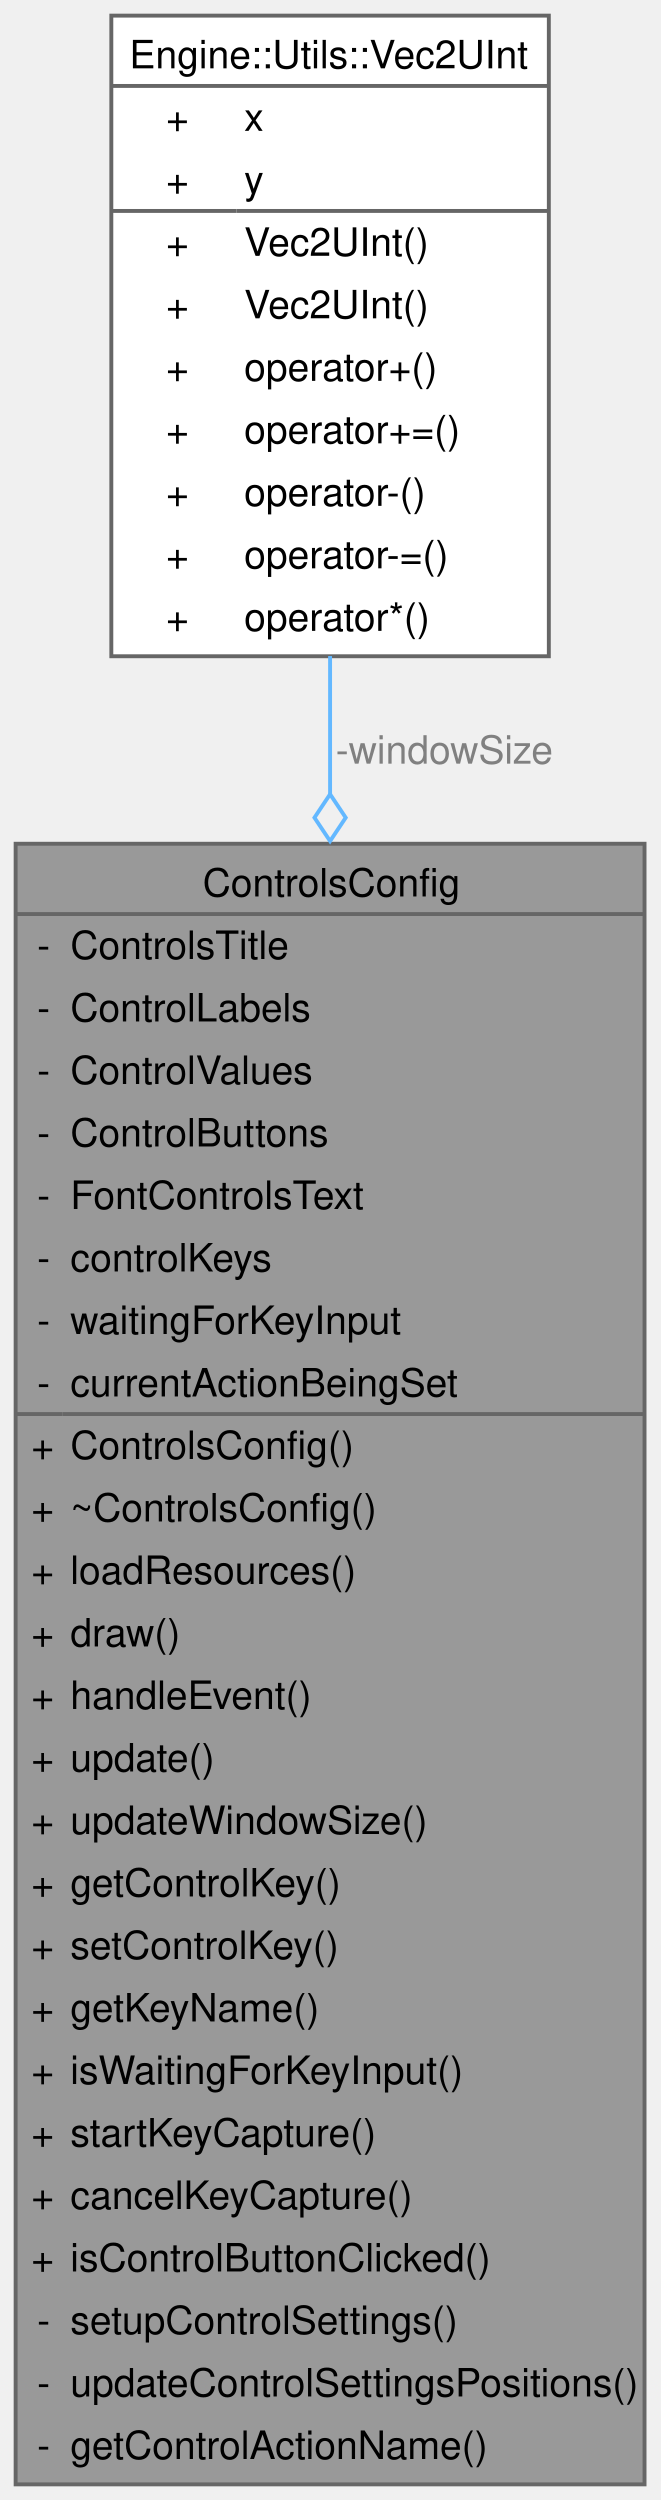
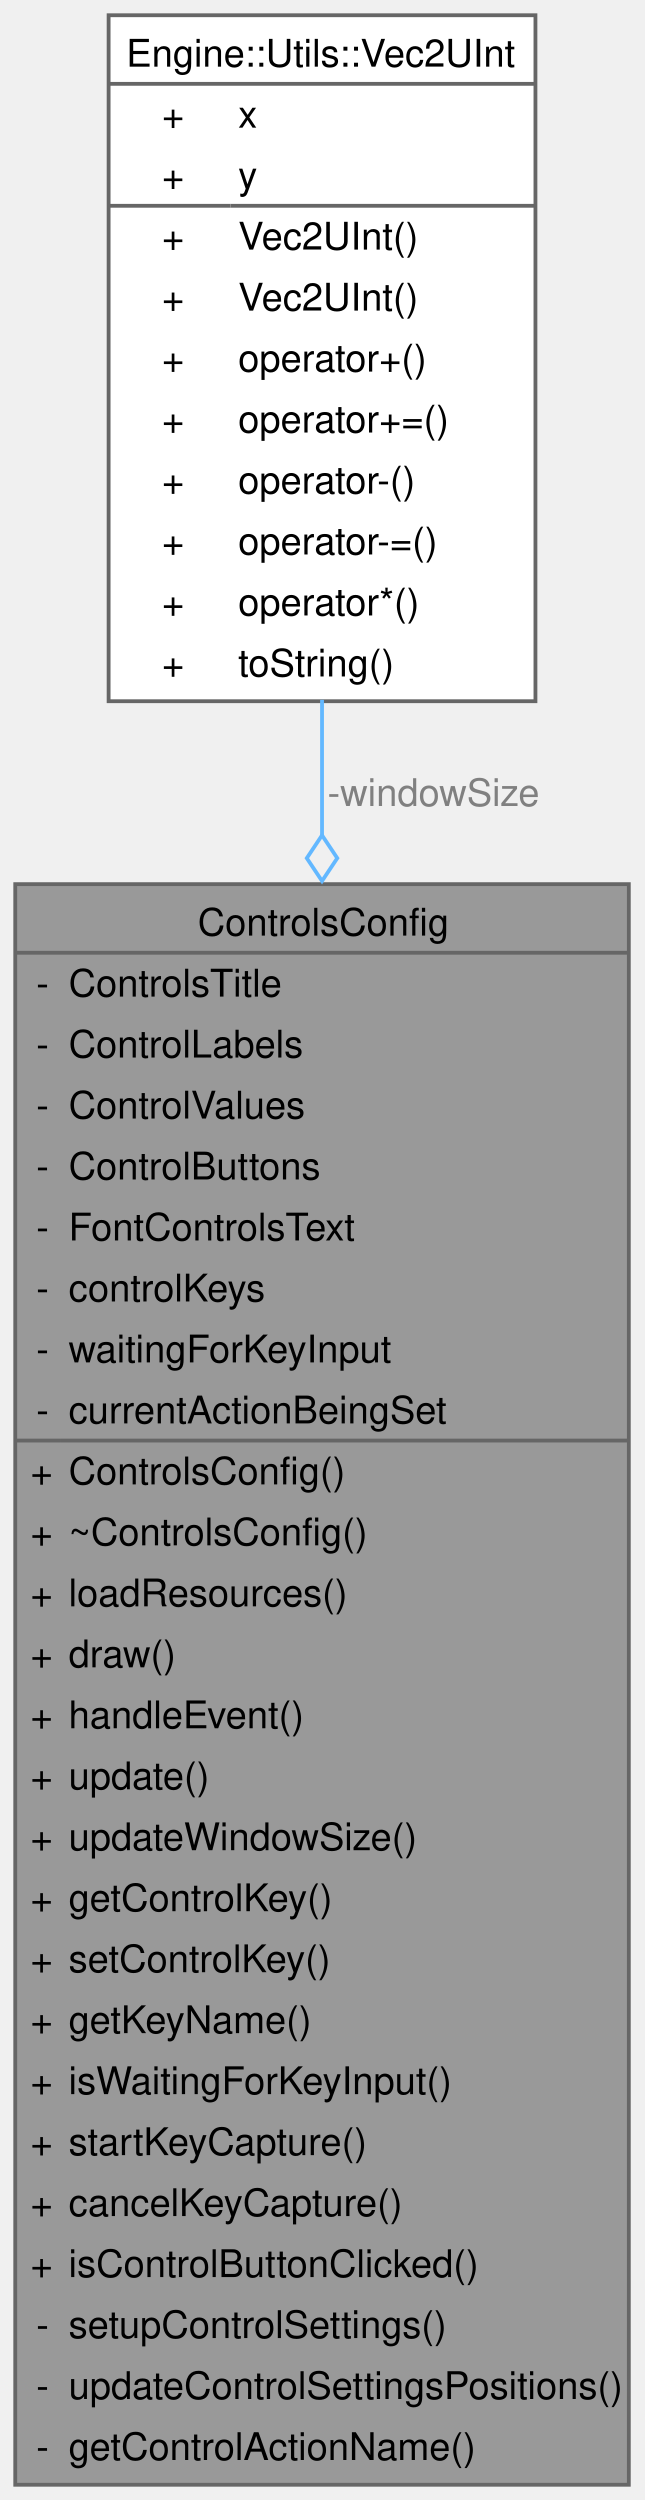
- <svg xmlns="http://www.w3.org/2000/svg" xmlns:xlink="http://www.w3.org/1999/xlink" width="169pt" height="640pt" viewBox="0.00 0.00 169.00 640.00">
-   <g id="graph0" class="graph" transform="scale(1 1) rotate(0) translate(4 636)">
+ <svg xmlns="http://www.w3.org/2000/svg" xmlns:xlink="http://www.w3.org/1999/xlink" width="169pt" height="656pt" viewBox="0.00 0.00 169.00 656.00">
+   <g id="graph0" class="graph" transform="scale(1 1) rotate(0) translate(4 652)">
    <g id="Node000001" class="node">
      <g id="a_Node000001">
        <a xlink:title=" ">
          <polygon fill="#999999" stroke="none" points="161,-420 0,-420 0,0 161,0 161,-420" />
          <text text-anchor="start" x="47.88" y="-406.5" font-family="Helvetica,sans-Serif" font-size="10.00">ControlsConfig</text>
          <text text-anchor="start" x="5.5" y="-390.5" font-family="Helvetica,sans-Serif" font-size="10.00">-</text>
          <text text-anchor="start" x="14" y="-390.5" font-family="Helvetica,sans-Serif" font-size="10.00">ControlsTitle</text>
          <text text-anchor="start" x="5.5" y="-374.5" font-family="Helvetica,sans-Serif" font-size="10.00">-</text>
          <text text-anchor="start" x="14" y="-374.5" font-family="Helvetica,sans-Serif" font-size="10.00">ControlLabels</text>
          <text text-anchor="start" x="5.5" y="-358.5" font-family="Helvetica,sans-Serif" font-size="10.00">-</text>
          <text text-anchor="start" x="14" y="-358.5" font-family="Helvetica,sans-Serif" font-size="10.00">ControlValues</text>
          <text text-anchor="start" x="5.5" y="-342.5" font-family="Helvetica,sans-Serif" font-size="10.00">-</text>
          <text text-anchor="start" x="14" y="-342.5" font-family="Helvetica,sans-Serif" font-size="10.00">ControlButtons</text>
          <text text-anchor="start" x="5.5" y="-326.5" font-family="Helvetica,sans-Serif" font-size="10.00">-</text>
          <text text-anchor="start" x="14" y="-326.5" font-family="Helvetica,sans-Serif" font-size="10.00">FontControlsText</text>
          <text text-anchor="start" x="5.5" y="-310.5" font-family="Helvetica,sans-Serif" font-size="10.00">-</text>
          <text text-anchor="start" x="14" y="-310.5" font-family="Helvetica,sans-Serif" font-size="10.00">controlKeys</text>
          <text text-anchor="start" x="5.5" y="-294.5" font-family="Helvetica,sans-Serif" font-size="10.00">-</text>
          <text text-anchor="start" x="14" y="-294.5" font-family="Helvetica,sans-Serif" font-size="10.00">waitingForKeyInput</text>
          <text text-anchor="start" x="5.5" y="-278.5" font-family="Helvetica,sans-Serif" font-size="10.00">-</text>
          <text text-anchor="start" x="14" y="-278.5" font-family="Helvetica,sans-Serif" font-size="10.00">currentActionBeingSet</text>
          <text text-anchor="start" x="4" y="-262.5" font-family="Helvetica,sans-Serif" font-size="10.00">+</text>
          <text text-anchor="start" x="14" y="-262.5" font-family="Helvetica,sans-Serif" font-size="10.00">ControlsConfig()</text>
          <text text-anchor="start" x="4" y="-246.5" font-family="Helvetica,sans-Serif" font-size="10.00">+</text>
          <text text-anchor="start" x="14" y="-246.5" font-family="Helvetica,sans-Serif" font-size="10.00">~ControlsConfig()</text>
          <text text-anchor="start" x="4" y="-230.5" font-family="Helvetica,sans-Serif" font-size="10.00">+</text>
          <text text-anchor="start" x="14" y="-230.5" font-family="Helvetica,sans-Serif" font-size="10.00">loadResources()</text>
          <text text-anchor="start" x="4" y="-214.5" font-family="Helvetica,sans-Serif" font-size="10.00">+</text>
          <text text-anchor="start" x="14" y="-214.5" font-family="Helvetica,sans-Serif" font-size="10.00">draw()</text>
          <text text-anchor="start" x="4" y="-198.5" font-family="Helvetica,sans-Serif" font-size="10.00">+</text>
          <text text-anchor="start" x="14" y="-198.5" font-family="Helvetica,sans-Serif" font-size="10.00">handleEvent()</text>
          <text text-anchor="start" x="4" y="-182.5" font-family="Helvetica,sans-Serif" font-size="10.00">+</text>
          <text text-anchor="start" x="14" y="-182.5" font-family="Helvetica,sans-Serif" font-size="10.00">update()</text>
          <text text-anchor="start" x="4" y="-166.5" font-family="Helvetica,sans-Serif" font-size="10.00">+</text>
          <text text-anchor="start" x="14" y="-166.5" font-family="Helvetica,sans-Serif" font-size="10.00">updateWindowSize()</text>
          <text text-anchor="start" x="4" y="-150.5" font-family="Helvetica,sans-Serif" font-size="10.00">+</text>
          <text text-anchor="start" x="14" y="-150.5" font-family="Helvetica,sans-Serif" font-size="10.00">getControlKey()</text>
          <text text-anchor="start" x="4" y="-134.5" font-family="Helvetica,sans-Serif" font-size="10.00">+</text>
          <text text-anchor="start" x="14" y="-134.5" font-family="Helvetica,sans-Serif" font-size="10.00">setControlKey()</text>
          <text text-anchor="start" x="4" y="-118.5" font-family="Helvetica,sans-Serif" font-size="10.00">+</text>
          <text text-anchor="start" x="14" y="-118.5" font-family="Helvetica,sans-Serif" font-size="10.00">getKeyName()</text>
          <text text-anchor="start" x="4" y="-102.5" font-family="Helvetica,sans-Serif" font-size="10.00">+</text>
          <text text-anchor="start" x="14" y="-102.5" font-family="Helvetica,sans-Serif" font-size="10.00">isWaitingForKeyInput()</text>
          <text text-anchor="start" x="4" y="-86.5" font-family="Helvetica,sans-Serif" font-size="10.00">+</text>
          <text text-anchor="start" x="14" y="-86.5" font-family="Helvetica,sans-Serif" font-size="10.00">startKeyCapture()</text>
          <text text-anchor="start" x="4" y="-70.5" font-family="Helvetica,sans-Serif" font-size="10.00">+</text>
          <text text-anchor="start" x="14" y="-70.5" font-family="Helvetica,sans-Serif" font-size="10.00">cancelKeyCapture()</text>
          <text text-anchor="start" x="4" y="-54.5" font-family="Helvetica,sans-Serif" font-size="10.00">+</text>
          <text text-anchor="start" x="14" y="-54.5" font-family="Helvetica,sans-Serif" font-size="10.00">isControlButtonClicked()</text>
          <text text-anchor="start" x="5.5" y="-38.5" font-family="Helvetica,sans-Serif" font-size="10.00">-</text>
          <text text-anchor="start" x="14" y="-38.5" font-family="Helvetica,sans-Serif" font-size="10.00">setupControlSettings()</text>
          <text text-anchor="start" x="5.5" y="-22.5" font-family="Helvetica,sans-Serif" font-size="10.00">-</text>
          <text text-anchor="start" x="14" y="-22.5" font-family="Helvetica,sans-Serif" font-size="10.00">updateControlSettingsPositions()</text>
          <text text-anchor="start" x="5.5" y="-6.5" font-family="Helvetica,sans-Serif" font-size="10.00">-</text>
          <text text-anchor="start" x="14" y="-6.5" font-family="Helvetica,sans-Serif" font-size="10.00">getControlActionName()</text>
          <polygon fill="#666666" stroke="#666666" points="0,-402 0,-402 161,-402 161,-402 0,-402" />
          <polygon fill="#666666" stroke="#666666" points="0,-274 0,-274 12,-274 12,-274 0,-274" />
          <polygon fill="#666666" stroke="#666666" points="12,-274 12,-274 161,-274 161,-274 12,-274" />
          <polygon fill="none" stroke="#666666" points="0,0 0,-420 161,-420 161,0 0,0" />
        </a>
      </g>
    </g>
    <g id="Node000002" class="node">
      <g id="a_Node000002">
        <a xlink:href="classEngine_1_1Utils_1_1Vec2UInt.html" target="_top" xlink:title=" ">
-           <polygon fill="white" stroke="none" points="136.5,-632 24.5,-632 24.5,-468 136.5,-468 136.5,-632" />
-           <text text-anchor="start" x="29.12" y="-618.5" font-family="Helvetica,sans-Serif" font-size="10.00">Engine::Utils::Vec2UInt</text>
+           <polygon fill="white" stroke="none" points="136.5,-648 24.5,-648 24.5,-468 136.5,-468 136.5,-648" />
+           <text text-anchor="start" x="29.12" y="-634.5" font-family="Helvetica,sans-Serif" font-size="10.00">Engine::Utils::Vec2UInt</text>
+           <text text-anchor="start" x="38.5" y="-618.5" font-family="Helvetica,sans-Serif" font-size="10.00">+</text>
+           <text text-anchor="start" x="58.5" y="-618.5" font-family="Helvetica,sans-Serif" font-size="10.00">x</text>
          <text text-anchor="start" x="38.5" y="-602.5" font-family="Helvetica,sans-Serif" font-size="10.00">+</text>
-           <text text-anchor="start" x="58.5" y="-602.5" font-family="Helvetica,sans-Serif" font-size="10.00">x</text>
+           <text text-anchor="start" x="58.5" y="-602.5" font-family="Helvetica,sans-Serif" font-size="10.00">y</text>
          <text text-anchor="start" x="38.5" y="-586.5" font-family="Helvetica,sans-Serif" font-size="10.00">+</text>
-           <text text-anchor="start" x="58.5" y="-586.5" font-family="Helvetica,sans-Serif" font-size="10.00">y</text>
+           <text text-anchor="start" x="58.5" y="-586.5" font-family="Helvetica,sans-Serif" font-size="10.00">Vec2UInt()</text>
          <text text-anchor="start" x="38.5" y="-570.5" font-family="Helvetica,sans-Serif" font-size="10.00">+</text>
          <text text-anchor="start" x="58.5" y="-570.5" font-family="Helvetica,sans-Serif" font-size="10.00">Vec2UInt()</text>
          <text text-anchor="start" x="38.5" y="-554.5" font-family="Helvetica,sans-Serif" font-size="10.00">+</text>
-           <text text-anchor="start" x="58.5" y="-554.5" font-family="Helvetica,sans-Serif" font-size="10.00">Vec2UInt()</text>
+           <text text-anchor="start" x="58.5" y="-554.5" font-family="Helvetica,sans-Serif" font-size="10.00">operator+()</text>
          <text text-anchor="start" x="38.5" y="-538.5" font-family="Helvetica,sans-Serif" font-size="10.00">+</text>
-           <text text-anchor="start" x="58.5" y="-538.5" font-family="Helvetica,sans-Serif" font-size="10.00">operator+()</text>
+           <text text-anchor="start" x="58.5" y="-538.5" font-family="Helvetica,sans-Serif" font-size="10.00">operator+=()</text>
          <text text-anchor="start" x="38.5" y="-522.5" font-family="Helvetica,sans-Serif" font-size="10.00">+</text>
-           <text text-anchor="start" x="58.5" y="-522.5" font-family="Helvetica,sans-Serif" font-size="10.00">operator+=()</text>
+           <text text-anchor="start" x="58.5" y="-522.5" font-family="Helvetica,sans-Serif" font-size="10.00">operator-()</text>
          <text text-anchor="start" x="38.5" y="-506.5" font-family="Helvetica,sans-Serif" font-size="10.00">+</text>
-           <text text-anchor="start" x="58.5" y="-506.5" font-family="Helvetica,sans-Serif" font-size="10.00">operator-()</text>
+           <text text-anchor="start" x="58.5" y="-506.5" font-family="Helvetica,sans-Serif" font-size="10.00">operator-=()</text>
          <text text-anchor="start" x="38.5" y="-490.5" font-family="Helvetica,sans-Serif" font-size="10.00">+</text>
-           <text text-anchor="start" x="58.5" y="-490.5" font-family="Helvetica,sans-Serif" font-size="10.00">operator-=()</text>
+           <text text-anchor="start" x="58.5" y="-490.5" font-family="Helvetica,sans-Serif" font-size="10.00">operator*()</text>
          <text text-anchor="start" x="38.5" y="-474.5" font-family="Helvetica,sans-Serif" font-size="10.00">+</text>
-           <text text-anchor="start" x="58.5" y="-474.5" font-family="Helvetica,sans-Serif" font-size="10.00">operator*()</text>
-           <polygon fill="#666666" stroke="#666666" points="24.5,-614 24.5,-614 136.5,-614 136.5,-614 24.5,-614" />
-           <polygon fill="#666666" stroke="#666666" points="24.5,-582 24.5,-582 56.5,-582 56.5,-582 24.5,-582" />
-           <polygon fill="#666666" stroke="#666666" points="56.5,-582 56.5,-582 136.5,-582 136.5,-582 56.5,-582" />
-           <polygon fill="none" stroke="#666666" points="24.5,-468 24.5,-632 136.5,-632 136.5,-468 24.5,-468" />
+           <text text-anchor="start" x="58.5" y="-474.5" font-family="Helvetica,sans-Serif" font-size="10.00">toString()</text>
+           <polygon fill="#666666" stroke="#666666" points="24.5,-630 24.5,-630 136.5,-630 136.5,-630 24.5,-630" />
+           <polygon fill="#666666" stroke="#666666" points="24.5,-598 24.5,-598 56.5,-598 56.5,-598 24.5,-598" />
+           <polygon fill="#666666" stroke="#666666" points="56.5,-598 56.5,-598 136.5,-598 136.5,-598 56.5,-598" />
+           <polygon fill="none" stroke="#666666" points="24.5,-468 24.5,-648 136.5,-648 136.5,-468 24.5,-468" />
        </a>
      </g>
    </g>
    <g id="edge1_Node000001_Node000002" class="edge">
      <g id="a_edge1_Node000001_Node000002">
        <a xlink:title=" ">
-           <path fill="none" stroke="#63b8ff" d="M80.5,-468.04C80.5,-456.88 80.5,-445.01 80.5,-432.72" />
-           <polygon fill="none" stroke="#63b8ff" points="80.5,-432.68 76.5,-426.68 80.5,-420.68 84.5,-426.68 80.5,-432.68" />
+           <path fill="none" stroke="#63b8ff" d="M80.5,-468.35C80.5,-457.05 80.5,-445.12 80.5,-432.84" />
+           <polygon fill="none" stroke="#63b8ff" points="80.5,-432.82 76.5,-426.82 80.5,-420.82 84.5,-426.82 80.5,-432.82" />
        </a>
      </g>
      <text text-anchor="middle" x="109.75" y="-440.5" font-family="Helvetica,sans-Serif" font-size="10.00" fill="grey"> -windowSize</text>
    </g>
  </g>
</svg>
